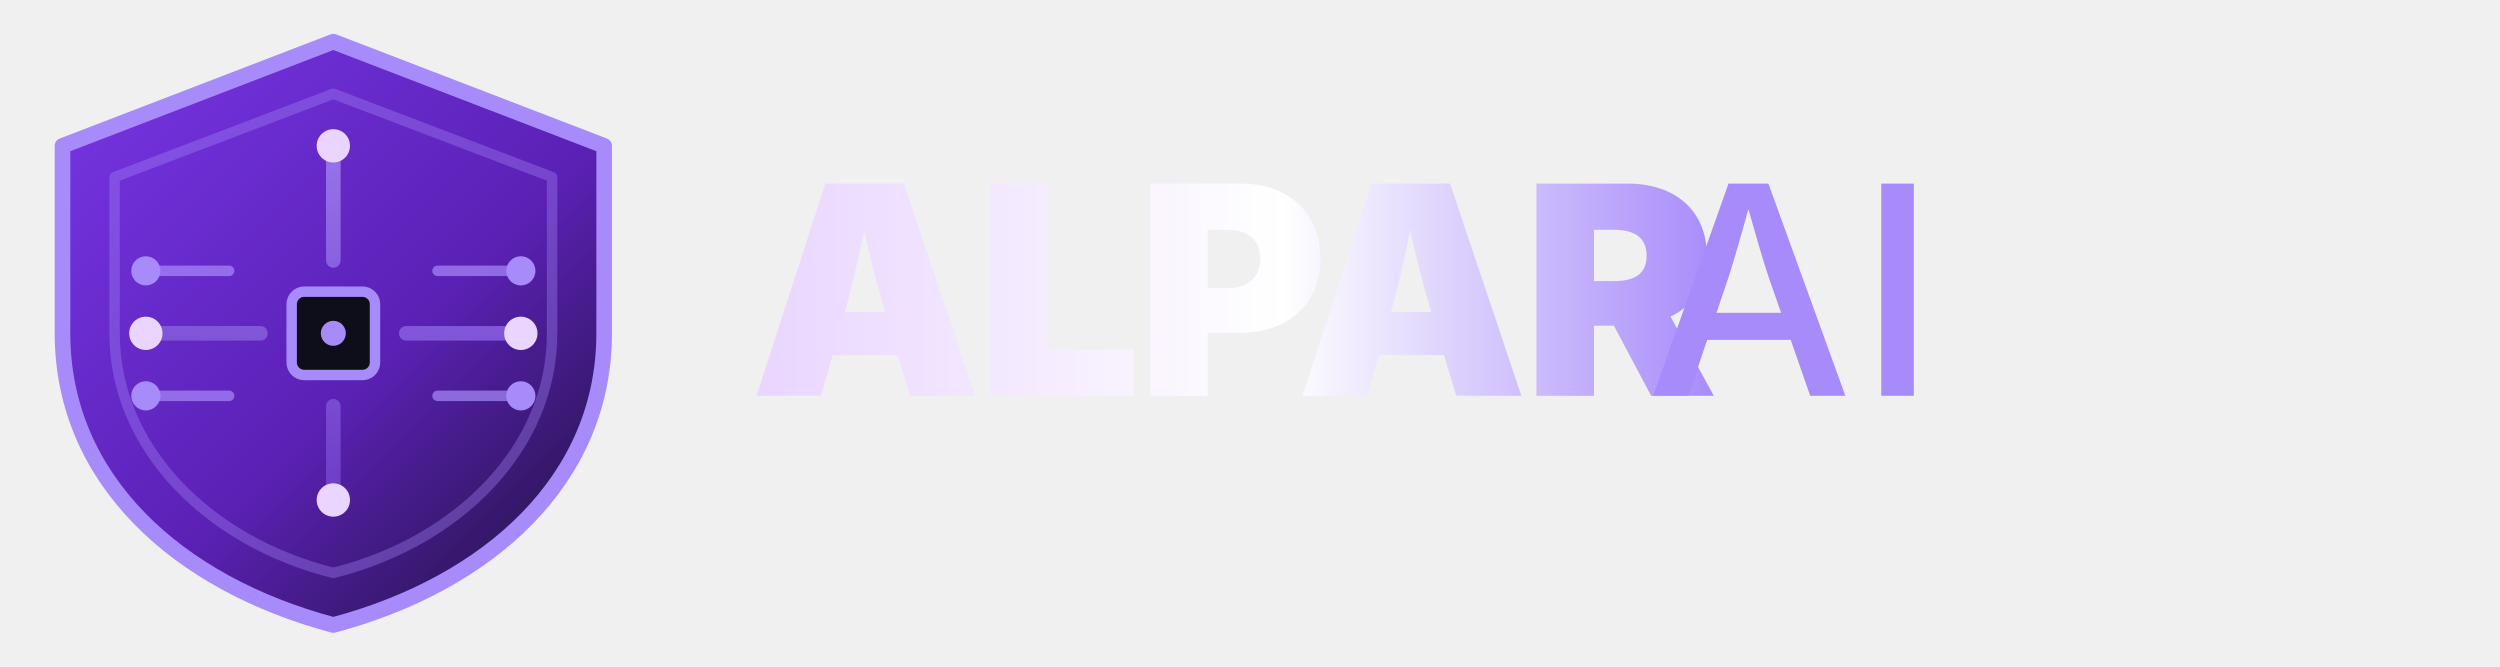
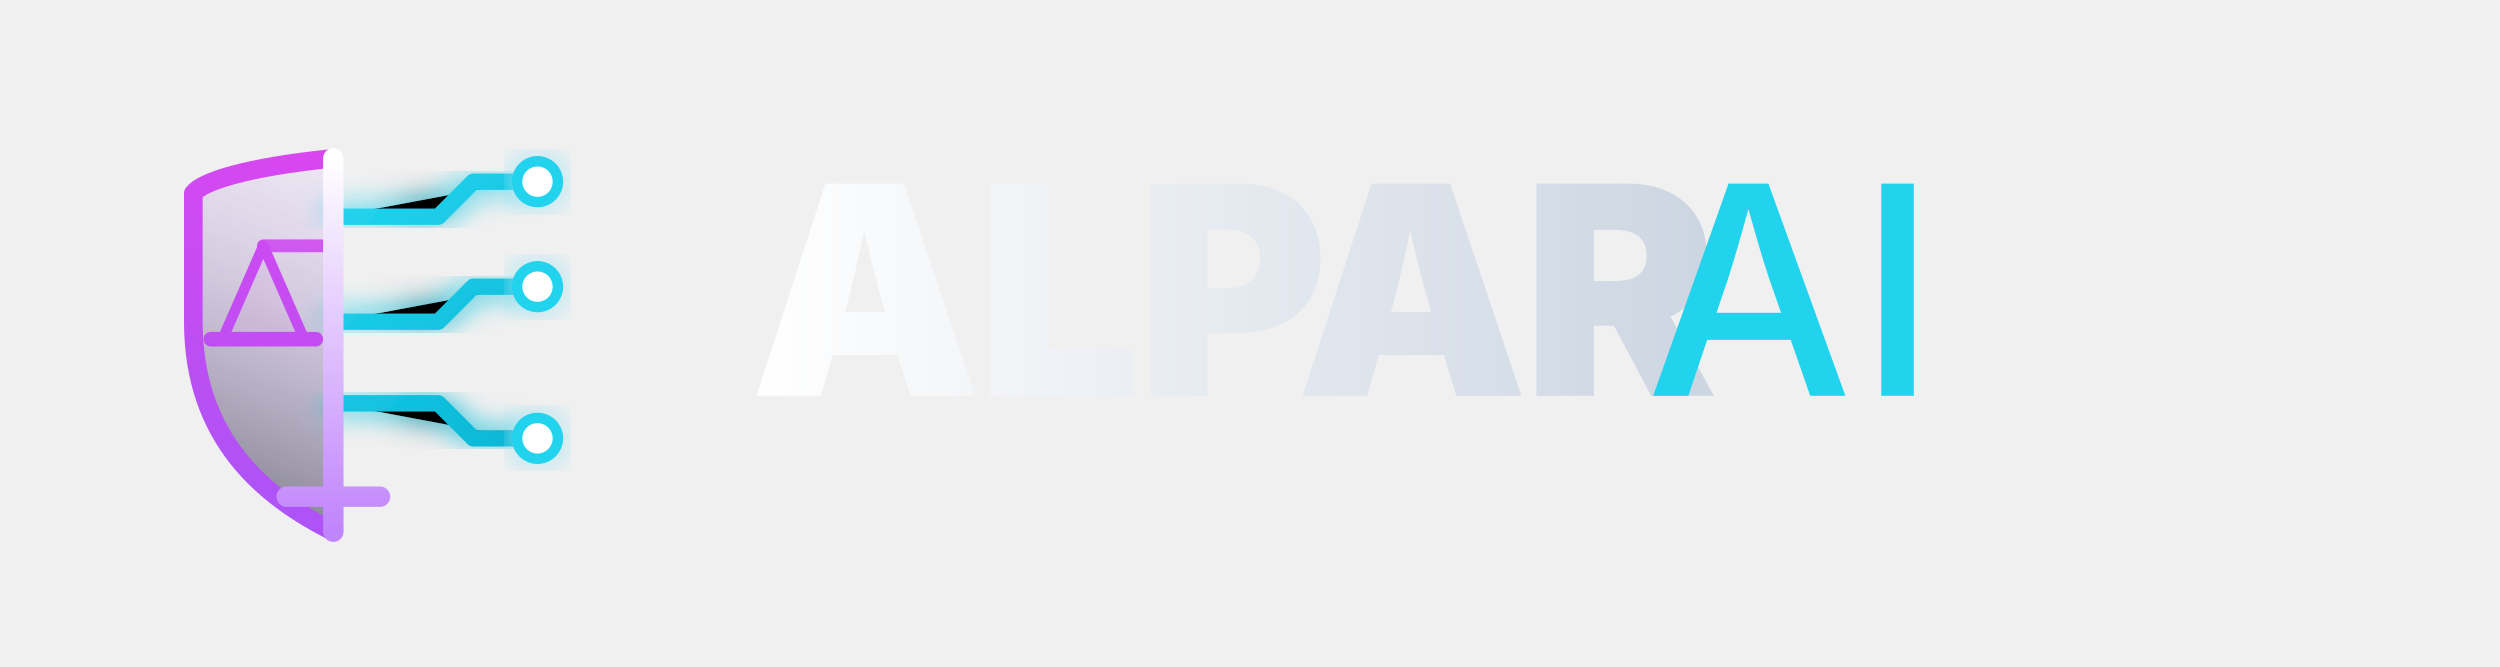
<svg xmlns="http://www.w3.org/2000/svg" viewBox="0 0 240 64" width="240" height="64" role="img" aria-label="ALPAR AI">
  <defs>
-     <linearGradient id="alpar-shield" x1="0" y1="0" x2="64" y2="64" gradientUnits="userSpaceOnUse">
-       <stop offset="0" stop-color="#7c3aed" />
-       <stop offset="0.55" stop-color="#5b21b6" />
-       <stop offset="1" stop-color="#0e0e1a" />
+     <linearGradient id="logo-left-grad" x1="50" y1="20" x2="26" y2="84" gradientUnits="userSpaceOnUse">
+       <stop offset="0%" stop-color="#d946ef" />
+       <stop offset="100%" stop-color="#a855f7" />
    </linearGradient>
-     <linearGradient id="alpar-accent" x1="0" y1="0" x2="0" y2="64" gradientUnits="userSpaceOnUse">
-       <stop offset="0" stop-color="#a78bfa" />
-       <stop offset="1" stop-color="#5b21b6" />
+     <linearGradient id="logo-right-grad" x1="50" y1="30" x2="85" y2="68" gradientUnits="userSpaceOnUse">
+       <stop offset="0%" stop-color="#22d3ee" />
+       <stop offset="100%" stop-color="#06b6d4" />
    </linearGradient>
-     <linearGradient id="alpar-text" x1="0" y1="0" x2="1" y2="0">
-       <stop offset="0" stop-color="#e9d5ff" />
-       <stop offset="0.55" stop-color="#ffffff" />
-       <stop offset="1" stop-color="#a78bfa" />
+     <linearGradient id="logo-shield-fill-grad" x1="50" y1="20" x2="26" y2="84" gradientUnits="userSpaceOnUse">
+       <stop offset="0%" stop-color="#c084fc" stop-opacity="0.08" />
+       <stop offset="100%" stop-color="#0a0f1e" stop-opacity="0.55" />
    </linearGradient>
+     <linearGradient id="logo-center-grad" x1="50" y1="20" x2="50" y2="84" gradientUnits="userSpaceOnUse">
+       <stop offset="0%" stop-color="#ffffff" />
+       <stop offset="100%" stop-color="#c084fc" />
+     </linearGradient>
+     <linearGradient id="alpar-text-grad" x1="0" y1="0" x2="1" y2="0">
+       <stop offset="0%" stop-color="#ffffff" />
+       <stop offset="100%" stop-color="#cbd5e1" />
+     </linearGradient>
+     <filter id="logo-glow" x="-30%" y="-30%" width="160%" height="160%">
+       <feGaussianBlur stdDeviation="2.5" result="blur" />
+       <feMerge>
+         <feMergeNode in="blur" />
+         <feMergeNode in="SourceGraphic" />
+       </feMerge>
+     </filter>
  </defs>
-   <g transform="translate(0,0)">
-     <path d="M32 4 L58 14 V32 C58 46 47 56 32 60 C17 56 6 46 6 32 V14 Z" fill="url(#alpar-shield)" stroke="#a78bfa" stroke-width="1.5" stroke-linejoin="round" />
-     <path d="M32 9 L53 17 V32 C53 43 44 52 32 55 C20 52 11 43 11 32 V17 Z" fill="none" stroke="#a78bfa" stroke-opacity="0.35" stroke-width="1" stroke-linejoin="round" />
-     <rect x="28" y="28" width="8" height="8" rx="1.2" fill="#0e0e1a" stroke="#a78bfa" stroke-width="1" />
-     <circle cx="32" cy="32" r="1.2" fill="#a78bfa" />
-     <path d="M14 32 H25" stroke="url(#alpar-accent)" stroke-width="1.4" stroke-linecap="round" />
-     <path d="M14 26 H22" stroke="#a78bfa" stroke-opacity="0.7" stroke-width="1" stroke-linecap="round" />
-     <path d="M14 38 H22" stroke="#a78bfa" stroke-opacity="0.7" stroke-width="1" stroke-linecap="round" />
-     <path d="M39 32 H50" stroke="url(#alpar-accent)" stroke-width="1.4" stroke-linecap="round" />
-     <path d="M42 26 H50" stroke="#a78bfa" stroke-opacity="0.7" stroke-width="1" stroke-linecap="round" />
-     <path d="M42 38 H50" stroke="#a78bfa" stroke-opacity="0.7" stroke-width="1" stroke-linecap="round" />
-     <circle cx="14" cy="26" r="1.4" fill="#a78bfa" />
-     <circle cx="14" cy="32" r="1.6" fill="#e9d5ff" />
-     <circle cx="14" cy="38" r="1.4" fill="#a78bfa" />
-     <circle cx="50" cy="26" r="1.4" fill="#a78bfa" />
-     <circle cx="50" cy="32" r="1.6" fill="#e9d5ff" />
-     <circle cx="50" cy="38" r="1.4" fill="#a78bfa" />
-     <path d="M32 14 V25" stroke="url(#alpar-accent)" stroke-width="1.4" stroke-linecap="round" />
-     <circle cx="32" cy="14" r="1.6" fill="#e9d5ff" />
-     <path d="M32 39 V48" stroke="url(#alpar-accent)" stroke-width="1.4" stroke-linecap="round" />
-     <circle cx="32" cy="48" r="1.6" fill="#e9d5ff" />
+   <g transform="translate(4, 4) scale(0.56)">
+     <path d="M 50,20 C 35,21.5 27.5,24 26,26 V 48 C 26,68 38,78 50,84 Z" fill="url(#logo-shield-fill-grad)" stroke="url(#logo-left-grad)" stroke-width="3.2" stroke-linejoin="round" />
+     <path d="M 50,35 H 38" stroke="url(#logo-left-grad)" stroke-width="2.2" stroke-linecap="round" opacity="0.9" />
+     <path d="M 38,35 L 31,51 H 45 Z" stroke="url(#logo-left-grad)" stroke-width="1.8" stroke-linejoin="round" fill="#d946ef" fill-opacity="0.06" />
+     <path d="M 29,51 H 47" stroke="url(#logo-left-grad)" stroke-width="2.5" stroke-linecap="round" />
+     <path d="M 50,30 H 68 L 74,24 H 82" stroke="url(#logo-right-grad)" stroke-width="2.8" stroke-linecap="round" stroke-linejoin="round" filter="url(#logo-glow)" />
+     <circle cx="85" cy="24" r="3.5" fill="#ffffff" stroke="#22d3ee" stroke-width="1.8" filter="url(#logo-glow)" />
+     <path d="M 50,48 H 68 L 74,42 H 82" stroke="url(#logo-right-grad)" stroke-width="2.8" stroke-linecap="round" stroke-linejoin="round" filter="url(#logo-glow)" />
+     <circle cx="85" cy="42" r="3.5" fill="#ffffff" stroke="#22d3ee" stroke-width="1.8" filter="url(#logo-glow)" />
+     <path d="M 50,62 H 68 L 74,68 H 82" stroke="url(#logo-right-grad)" stroke-width="2.8" stroke-linecap="round" stroke-linejoin="round" filter="url(#logo-glow)" />
+     <circle cx="85" cy="68" r="3.5" fill="#ffffff" stroke="#22d3ee" stroke-width="1.8" filter="url(#logo-glow)" />
+     <path d="M 50,20 V 84" stroke="url(#logo-center-grad)" stroke-width="3.5" stroke-linecap="round" />
+     <path d="M 42,78 H 58" stroke="url(#logo-center-grad)" stroke-width="3.5" stroke-linecap="round" />
  </g>
  <g transform="translate(72, 0)" font-family="Inter, -apple-system, BlinkMacSystemFont, 'Segoe UI', system-ui, sans-serif" font-weight="900" letter-spacing="-0.5">
-     <text x="0" y="38" font-size="28" fill="url(#alpar-text)">ALPAR</text>
-     <text x="86" y="38" font-size="28" font-weight="500" fill="#a78bfa" letter-spacing="0.5">AI</text>
+     <text x="0" y="38" font-size="28" fill="url(#alpar-text-grad)">ALPAR</text>
+     <text x="86" y="38" font-size="28" font-weight="500" fill="#22d3ee" letter-spacing="0.5">AI</text>
  </g>
</svg>
